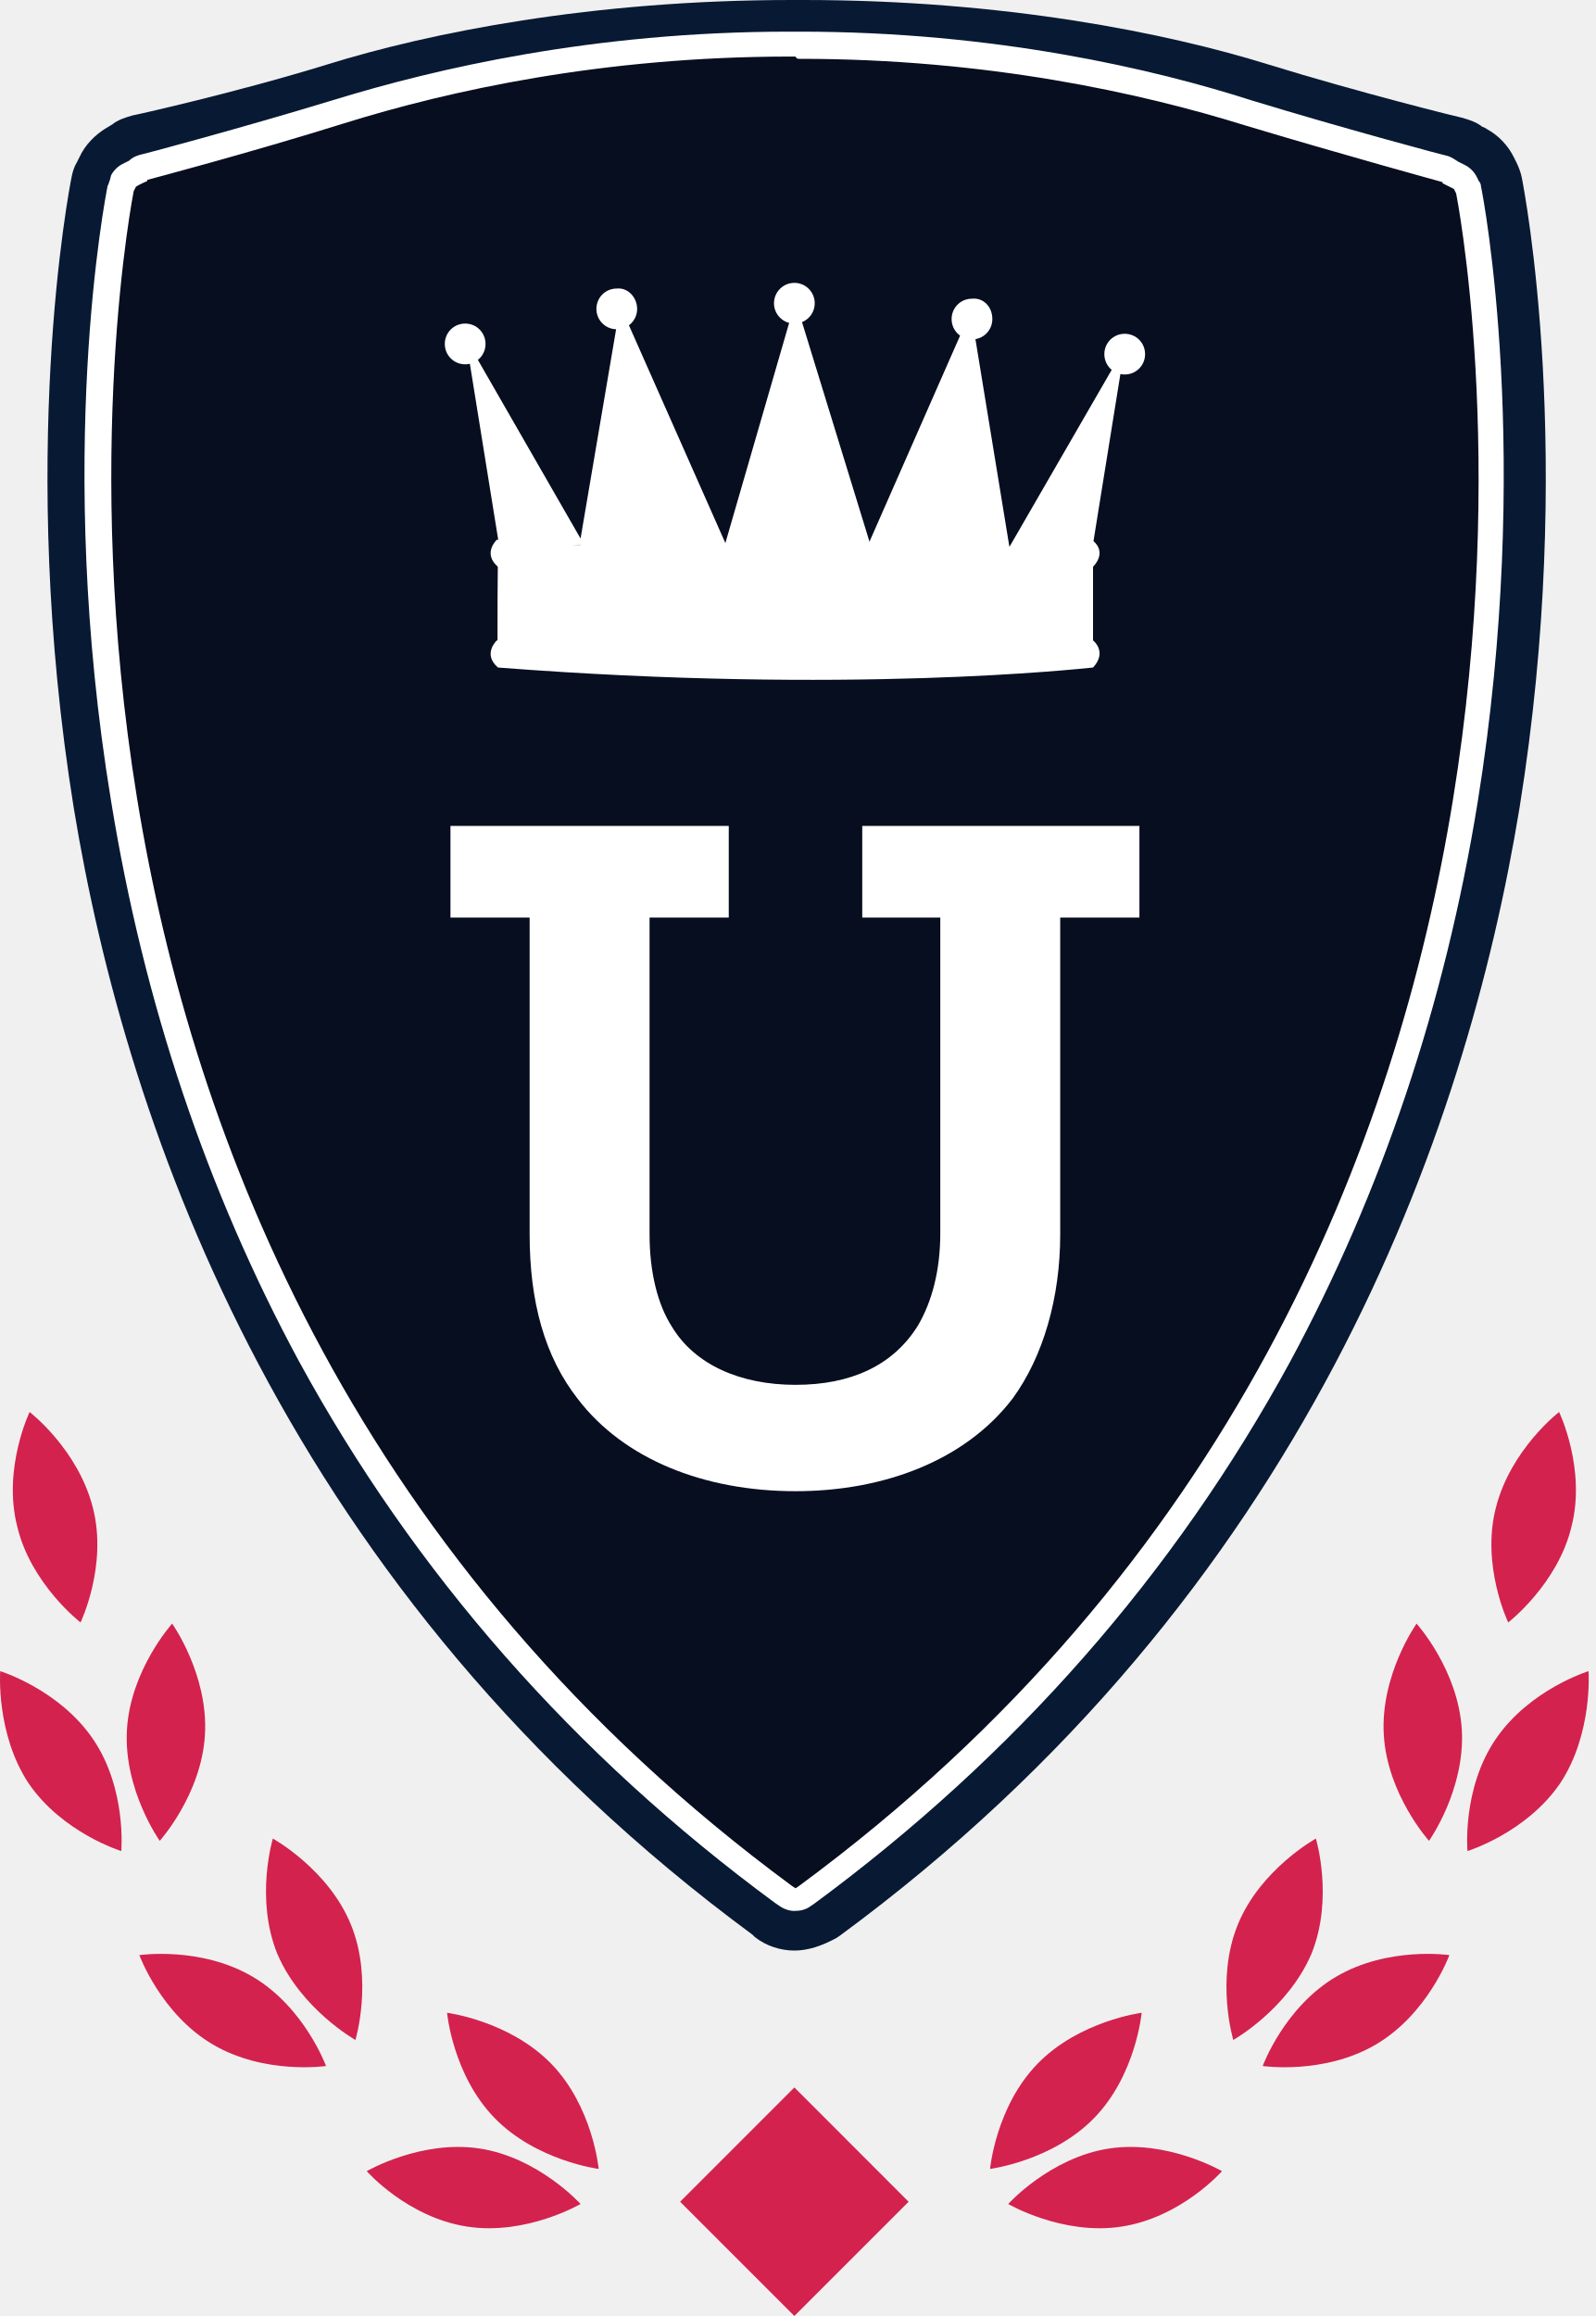
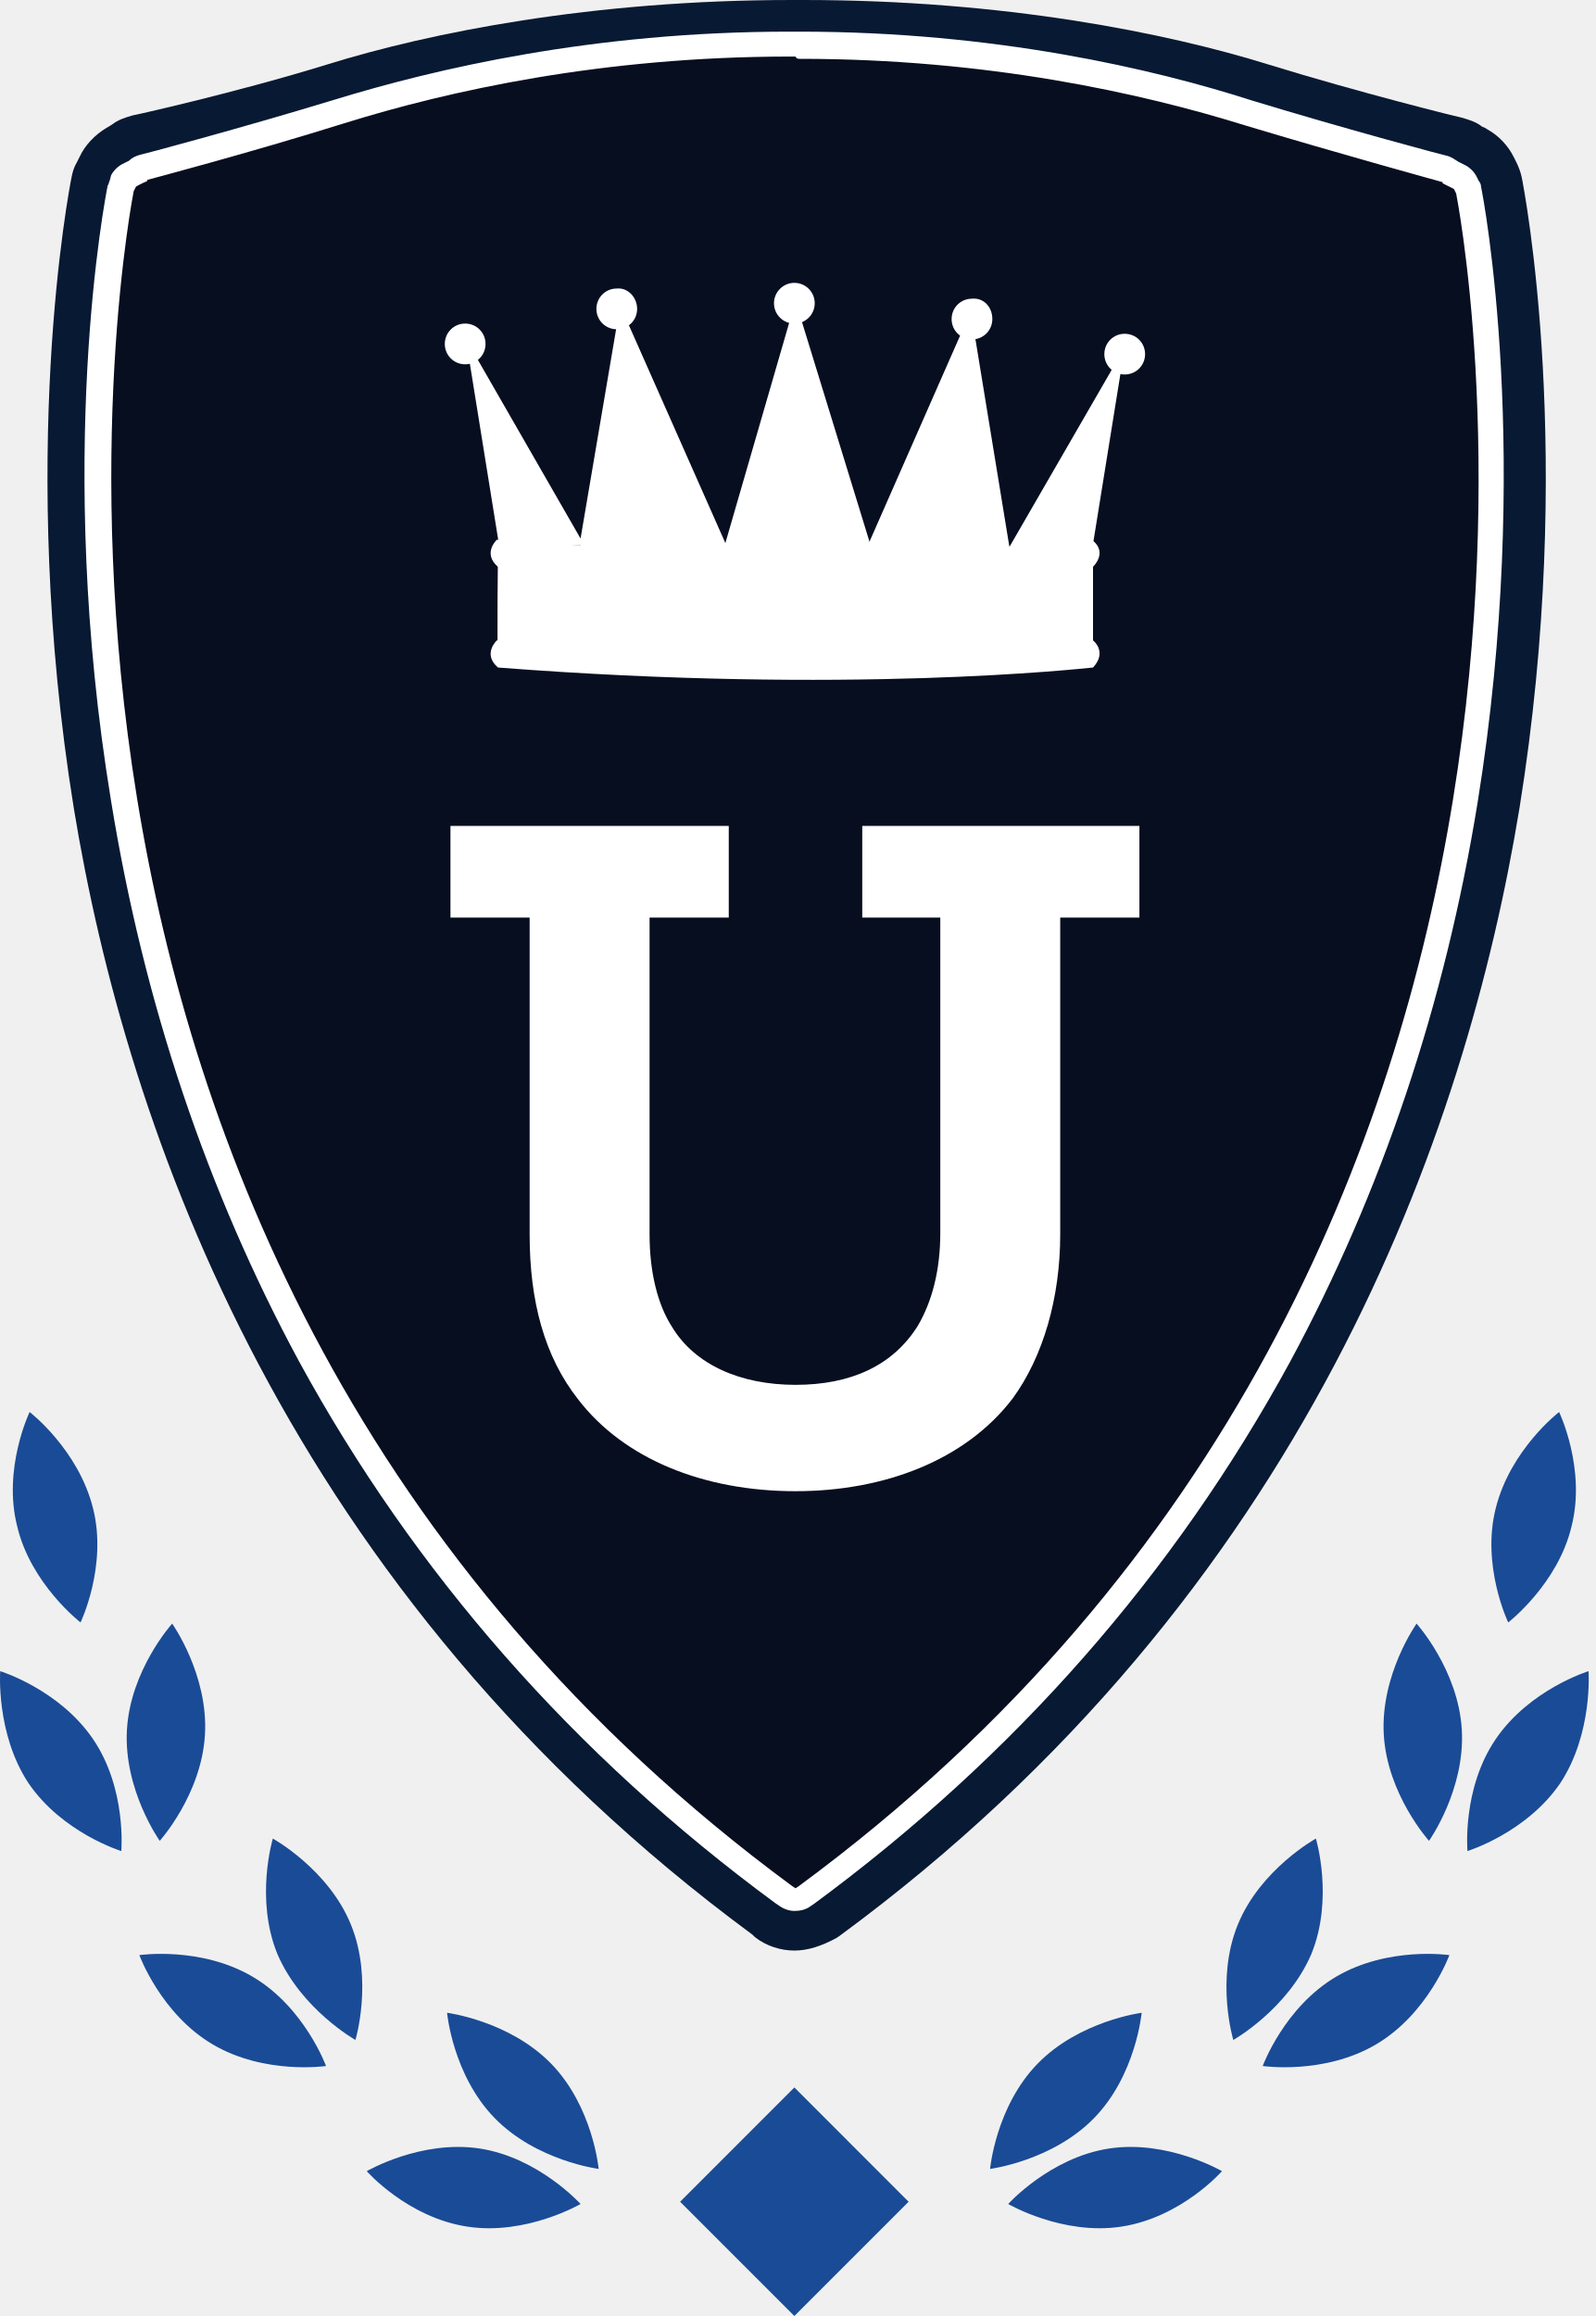
<svg xmlns="http://www.w3.org/2000/svg" width="62" height="90" viewBox="0 0 62 90" fill="none">
  <path d="M30.873 75.799C30.346 75.799 29.774 75.623 29.334 75.271L29.246 75.183C11.176 61.861 4.933 44.011 2.866 31.392C0.668 17.763 2.69 7.342 2.778 6.903C2.822 6.683 2.866 6.507 2.998 6.287L3.086 6.111C3.306 5.628 3.702 5.232 4.141 4.968C4.141 4.968 4.229 4.924 4.361 4.836C4.581 4.66 4.845 4.573 5.153 4.485C5.196 4.485 9.153 3.605 12.715 2.506C16.672 1.275 23.003 0 30.785 0H31.225C39.007 0 45.338 1.275 49.295 2.506C52.856 3.605 56.77 4.573 56.813 4.573C57.121 4.66 57.385 4.748 57.605 4.924C57.737 4.968 57.781 5.012 57.781 5.012C58.264 5.276 58.616 5.672 58.836 6.111L58.924 6.287C59.012 6.463 59.1 6.683 59.144 6.903C59.232 7.342 61.254 17.763 59.056 31.392C56.989 44.011 50.746 61.905 32.632 75.227L32.5 75.315C31.928 75.623 31.401 75.799 30.873 75.799Z" fill="#081933" />
  <path d="M30.873 73.82C30.741 73.82 30.653 73.776 30.565 73.732L30.433 73.644C12.89 60.718 6.823 43.351 4.845 31.085C2.69 17.807 4.713 7.43 4.713 7.343C4.713 7.299 4.713 7.255 4.757 7.211L4.845 7.035C4.888 6.947 4.976 6.859 5.064 6.815C5.064 6.815 5.196 6.771 5.372 6.639C5.416 6.595 5.504 6.551 5.592 6.507C5.636 6.507 9.593 5.452 13.198 4.353C17.023 3.21 23.135 1.803 30.653 1.803H31.093C38.611 1.803 44.722 3.21 48.547 4.397C52.153 5.496 56.11 6.551 56.154 6.551C56.242 6.595 56.33 6.595 56.374 6.683C56.593 6.771 56.681 6.815 56.681 6.815C56.769 6.859 56.857 6.947 56.901 7.035L56.989 7.211C56.989 7.255 57.033 7.299 57.033 7.343C57.033 7.43 59.056 17.807 56.901 31.085C54.923 43.351 48.855 60.674 31.268 73.6L31.137 73.688C31.093 73.776 30.961 73.82 30.873 73.82Z" fill="#070E20" />
  <path d="M31.093 2.286C38.347 2.286 44.327 3.605 48.415 4.88C52.065 5.979 56.066 7.078 56.066 7.078V7.122C56.329 7.254 56.505 7.342 56.505 7.342L56.593 7.518C56.593 7.518 64.771 48.451 31.049 73.292L30.917 73.38L30.785 73.292C-2.982 48.407 5.196 7.43 5.196 7.43L5.284 7.254C5.284 7.254 5.416 7.166 5.724 7.034V6.99C5.724 6.99 9.725 5.935 13.374 4.792C17.463 3.517 23.442 2.198 30.697 2.198C30.785 2.198 30.829 2.198 30.917 2.198C30.961 2.286 31.005 2.286 31.093 2.286ZM31.093 1.23H30.961H30.873H30.785H30.653C23.047 1.23 16.891 2.681 13.022 3.868C9.417 4.968 5.46 6.023 5.416 6.023C5.284 6.067 5.152 6.111 5.02 6.243C4.844 6.331 4.756 6.375 4.756 6.375C4.581 6.463 4.405 6.638 4.317 6.814L4.273 6.99C4.229 7.078 4.229 7.166 4.185 7.21C4.097 7.65 2.118 17.762 4.317 31.128C5.592 38.998 8.054 46.296 11.615 52.891C16.1 61.113 22.299 68.192 30.125 73.951L30.257 74.04C30.433 74.171 30.653 74.259 30.873 74.259C31.093 74.259 31.312 74.215 31.488 74.083L31.62 73.996C39.446 68.236 45.645 61.157 50.13 52.935C53.691 46.34 56.154 39.042 57.429 31.172C59.583 17.806 57.648 7.65 57.56 7.254C57.56 7.166 57.517 7.078 57.473 7.034L57.385 6.858C57.297 6.682 57.121 6.506 56.945 6.419C56.945 6.419 56.857 6.375 56.681 6.287C56.549 6.199 56.417 6.111 56.285 6.067C56.242 6.067 52.285 5.012 48.679 3.912C44.854 2.681 38.655 1.23 31.093 1.23Z" fill="white" />
-   <path d="M7.966 67.403C7.834 69.733 6.208 71.535 6.208 71.535C6.208 71.535 4.801 69.557 4.933 67.227C5.064 64.896 6.691 63.094 6.691 63.094C6.691 63.094 8.098 65.072 7.966 67.403Z" fill="#D3224D" />
-   <path d="M1.107 69.294C2.426 71.229 4.713 71.932 4.713 71.932C4.713 71.932 4.933 69.514 3.614 67.579C2.294 65.645 0.008 64.941 0.008 64.941C0.008 64.941 -0.168 67.36 1.107 69.294Z" fill="#D3224D" />
-   <path d="M13.638 74.789C14.517 76.943 13.814 79.273 13.814 79.273C13.814 79.273 11.704 78.086 10.78 75.932C9.901 73.778 10.604 71.447 10.604 71.447C10.604 71.447 12.759 72.634 13.638 74.789Z" fill="#D3224D" />
-   <path d="M8.274 79.45C10.296 80.637 12.671 80.285 12.671 80.285C12.671 80.285 11.835 77.999 9.813 76.812C7.79 75.625 5.416 75.976 5.416 75.976C5.416 75.976 6.251 78.263 8.274 79.45Z" fill="#D3224D" />
-   <path d="M21.42 80.195C23.047 81.866 23.267 84.284 23.267 84.284C23.267 84.284 20.848 83.976 19.222 82.306C17.595 80.635 17.375 78.217 17.375 78.217C17.375 78.217 19.793 78.525 21.42 80.195Z" fill="#D3224D" />
-   <path d="M18.166 86.527C20.453 86.878 22.563 85.647 22.563 85.647C22.563 85.647 20.936 83.845 18.65 83.493C16.364 83.141 14.253 84.372 14.253 84.372C14.253 84.372 15.836 86.175 18.166 86.527Z" fill="#D3224D" />
-   <path d="M3.614 58.608C4.185 60.851 3.13 63.049 3.13 63.049C3.13 63.049 1.195 61.554 0.668 59.312C0.096 57.069 1.151 54.871 1.151 54.871C1.151 54.871 3.042 56.322 3.614 58.608Z" fill="#D3224D" />
-   <path d="M53.78 67.403C53.912 69.733 55.538 71.535 55.538 71.535C55.538 71.535 56.945 69.557 56.813 67.227C56.681 64.896 55.055 63.094 55.055 63.094C55.055 63.094 53.648 65.072 53.78 67.403Z" fill="#D3224D" />
-   <path d="M60.639 69.294C59.319 71.229 57.033 71.932 57.033 71.932C57.033 71.932 56.813 69.514 58.132 67.579C59.451 65.645 61.738 64.941 61.738 64.941C61.738 64.941 61.914 67.36 60.639 69.294Z" fill="#D3224D" />
-   <path d="M48.108 74.789C47.228 76.943 47.932 79.273 47.932 79.273C47.932 79.273 50.042 78.086 50.966 75.932C51.845 73.778 51.142 71.447 51.142 71.447C51.142 71.447 48.987 72.634 48.108 74.789Z" fill="#D3224D" />
-   <path d="M53.472 79.45C51.449 80.637 49.075 80.285 49.075 80.285C49.075 80.285 49.911 77.999 51.933 76.812C53.956 75.625 56.33 75.976 56.33 75.976C56.33 75.976 55.494 78.263 53.472 79.45Z" fill="#D3224D" />
-   <path d="M40.326 80.195C38.699 81.866 38.479 84.284 38.479 84.284C38.479 84.284 40.897 83.976 42.524 82.306C44.151 80.635 44.37 78.217 44.37 78.217C44.37 78.217 41.952 78.525 40.326 80.195Z" fill="#D3224D" />
-   <path d="M43.579 86.527C41.293 86.878 39.183 85.647 39.183 85.647C39.183 85.647 40.809 83.845 43.096 83.493C45.382 83.141 47.492 84.372 47.492 84.372C47.492 84.372 45.91 86.175 43.579 86.527Z" fill="#D3224D" />
-   <path d="M58.132 58.608C57.561 60.851 58.616 63.049 58.616 63.049C58.616 63.049 60.55 61.554 61.078 59.312C61.65 57.069 60.594 54.871 60.594 54.871C60.594 54.871 58.704 56.322 58.132 58.608Z" fill="#D3224D" />
-   <path d="M35.313 85.56L30.873 90L26.432 85.56L30.873 81.119L35.313 85.56Z" fill="#D3224D" />
+   <path d="M7.966 67.403C7.834 69.733 6.208 71.535 6.208 71.535C6.208 71.535 4.801 69.557 4.933 67.227C5.064 64.896 6.691 63.094 6.691 63.094C6.691 63.094 8.098 65.072 7.966 67.403Z" fill="#1A4B96" />
+   <path d="M1.107 69.294C2.426 71.229 4.713 71.932 4.713 71.932C4.713 71.932 4.933 69.514 3.614 67.579C2.294 65.645 0.008 64.941 0.008 64.941C0.008 64.941 -0.168 67.36 1.107 69.294Z" fill="#1A4B96" />
+   <path d="M13.638 74.789C14.517 76.943 13.814 79.273 13.814 79.273C13.814 79.273 11.704 78.086 10.78 75.932C9.901 73.778 10.604 71.447 10.604 71.447C10.604 71.447 12.759 72.634 13.638 74.789Z" fill="#1A4B96" />
+   <path d="M8.274 79.45C10.296 80.637 12.671 80.285 12.671 80.285C12.671 80.285 11.835 77.999 9.813 76.812C7.79 75.625 5.416 75.976 5.416 75.976C5.416 75.976 6.251 78.263 8.274 79.45Z" fill="#1A4B96" />
+   <path d="M21.42 80.195C23.047 81.866 23.267 84.284 23.267 84.284C23.267 84.284 20.848 83.976 19.222 82.306C17.595 80.635 17.375 78.217 17.375 78.217C17.375 78.217 19.793 78.525 21.42 80.195Z" fill="#1A4B96" />
+   <path d="M18.166 86.527C20.453 86.878 22.563 85.647 22.563 85.647C22.563 85.647 20.936 83.845 18.65 83.493C16.364 83.141 14.253 84.372 14.253 84.372C14.253 84.372 15.836 86.175 18.166 86.527Z" fill="#1A4B96" />
+   <path d="M3.614 58.608C4.185 60.851 3.13 63.049 3.13 63.049C3.13 63.049 1.195 61.554 0.668 59.312C0.096 57.069 1.151 54.871 1.151 54.871C1.151 54.871 3.042 56.322 3.614 58.608Z" fill="#1A4B96" />
+   <path d="M53.78 67.403C53.912 69.733 55.538 71.535 55.538 71.535C55.538 71.535 56.945 69.557 56.813 67.227C56.681 64.896 55.055 63.094 55.055 63.094C55.055 63.094 53.648 65.072 53.78 67.403Z" fill="#1A4B96" />
+   <path d="M60.639 69.294C59.319 71.229 57.033 71.932 57.033 71.932C57.033 71.932 56.813 69.514 58.132 67.579C59.451 65.645 61.738 64.941 61.738 64.941C61.738 64.941 61.914 67.36 60.639 69.294Z" fill="#1A4B96" />
+   <path d="M48.108 74.789C47.228 76.943 47.932 79.273 47.932 79.273C47.932 79.273 50.042 78.086 50.966 75.932C51.845 73.778 51.142 71.447 51.142 71.447C51.142 71.447 48.987 72.634 48.108 74.789Z" fill="#1A4B96" />
+   <path d="M53.472 79.45C51.449 80.637 49.075 80.285 49.075 80.285C49.075 80.285 49.911 77.999 51.933 76.812C53.956 75.625 56.33 75.976 56.33 75.976C56.33 75.976 55.494 78.263 53.472 79.45Z" fill="#1A4B96" />
+   <path d="M40.326 80.195C38.699 81.866 38.479 84.284 38.479 84.284C38.479 84.284 40.897 83.976 42.524 82.306C44.151 80.635 44.37 78.217 44.37 78.217C44.37 78.217 41.952 78.525 40.326 80.195Z" fill="#1A4B96" />
+   <path d="M43.579 86.527C41.293 86.878 39.183 85.647 39.183 85.647C39.183 85.647 40.809 83.845 43.096 83.493C45.382 83.141 47.492 84.372 47.492 84.372C47.492 84.372 45.91 86.175 43.579 86.527Z" fill="#1A4B96" />
+   <path d="M58.132 58.608C57.561 60.851 58.616 63.049 58.616 63.049C58.616 63.049 60.55 61.554 61.078 59.312C61.65 57.069 60.594 54.871 60.594 54.871C60.594 54.871 58.704 56.322 58.132 58.608Z" fill="#1A4B96" />
+   <path d="M35.313 85.56L30.873 90L26.432 85.56L30.873 81.119L35.313 85.56Z" fill="#1A4B96" />
  <path d="M42.48 25.809C42.48 25.809 31.752 26.732 19.354 25.809C19.31 25.061 19.354 21.236 19.354 21.236C32.236 22.248 42.48 21.236 42.48 21.236V25.809Z" fill="white" />
  <path d="M42.48 25.94C41.997 25.984 32.983 26.995 19.354 25.94C18.738 25.412 19.31 24.885 19.31 24.885C32.148 25.896 42.48 24.885 42.48 24.885C42.48 24.885 43.052 25.324 42.48 25.94Z" fill="white" />
  <path d="M39.139 21.412H42.436L43.711 13.498L39.139 21.412Z" fill="white" />
  <path d="M37.732 12.092L33.555 21.589V21.721H39.271V21.501L37.732 12.092Z" fill="white" />
  <path d="M30.917 11.695L28.191 21.104L24.102 11.871L22.563 20.928L18.166 13.278H18.123L19.398 21.192H22.563V21.28V21.544H28.103L28.059 21.676H27.971V21.72H33.863V21.28L30.917 11.695Z" fill="white" />
  <path d="M42.48 22.028C41.997 22.072 32.983 23.083 19.354 22.028C18.738 21.5 19.31 20.973 19.31 20.973C32.148 21.984 42.48 21.017 42.48 21.017C42.48 21.017 43.052 21.412 42.48 22.028Z" fill="white" />
  <path d="M30.873 12.575C31.31 12.575 31.664 12.221 31.664 11.784C31.664 11.347 31.31 10.992 30.873 10.992C30.436 10.992 30.081 11.347 30.081 11.784C30.081 12.221 30.436 12.575 30.873 12.575Z" fill="white" />
  <path d="M38.567 12.399C38.567 12.838 38.215 13.19 37.776 13.19C37.336 13.19 36.984 12.838 36.984 12.399C36.984 11.959 37.336 11.607 37.776 11.607C38.215 11.563 38.567 11.915 38.567 12.399Z" fill="white" />
  <path d="M44.503 13.762C44.503 14.202 44.151 14.553 43.711 14.553C43.272 14.553 42.92 14.202 42.92 13.762C42.92 13.322 43.272 12.971 43.711 12.971C44.151 12.971 44.503 13.322 44.503 13.762Z" fill="white" />
  <path d="M24.762 12.004C24.762 12.443 24.41 12.795 23.97 12.795C23.53 12.795 23.179 12.443 23.179 12.004C23.179 11.564 23.53 11.212 23.97 11.212C24.41 11.168 24.762 11.564 24.762 12.004Z" fill="white" />
  <path d="M18.87 13.366C18.87 13.805 18.518 14.157 18.078 14.157C17.639 14.157 17.287 13.805 17.287 13.366C17.287 12.926 17.639 12.574 18.078 12.574C18.518 12.574 18.87 12.926 18.87 13.366Z" fill="white" />
  <path d="M20.541 35.657H17.507V32.096H28.323V35.657H25.245V47.968C25.245 49.419 25.553 50.694 26.124 51.573C27.004 53.024 28.762 53.815 30.917 53.815C33.071 53.815 34.698 53.068 35.665 51.529C36.237 50.562 36.544 49.331 36.544 47.924V35.657H33.511V32.096H44.283V35.657H41.205V47.968C41.205 50.43 40.545 52.716 39.358 54.343C37.512 56.761 34.346 57.948 30.917 57.948C27.311 57.948 24.234 56.673 22.475 54.387C21.156 52.716 20.584 50.562 20.584 47.968V35.657H20.541Z" fill="white" />
</svg>
